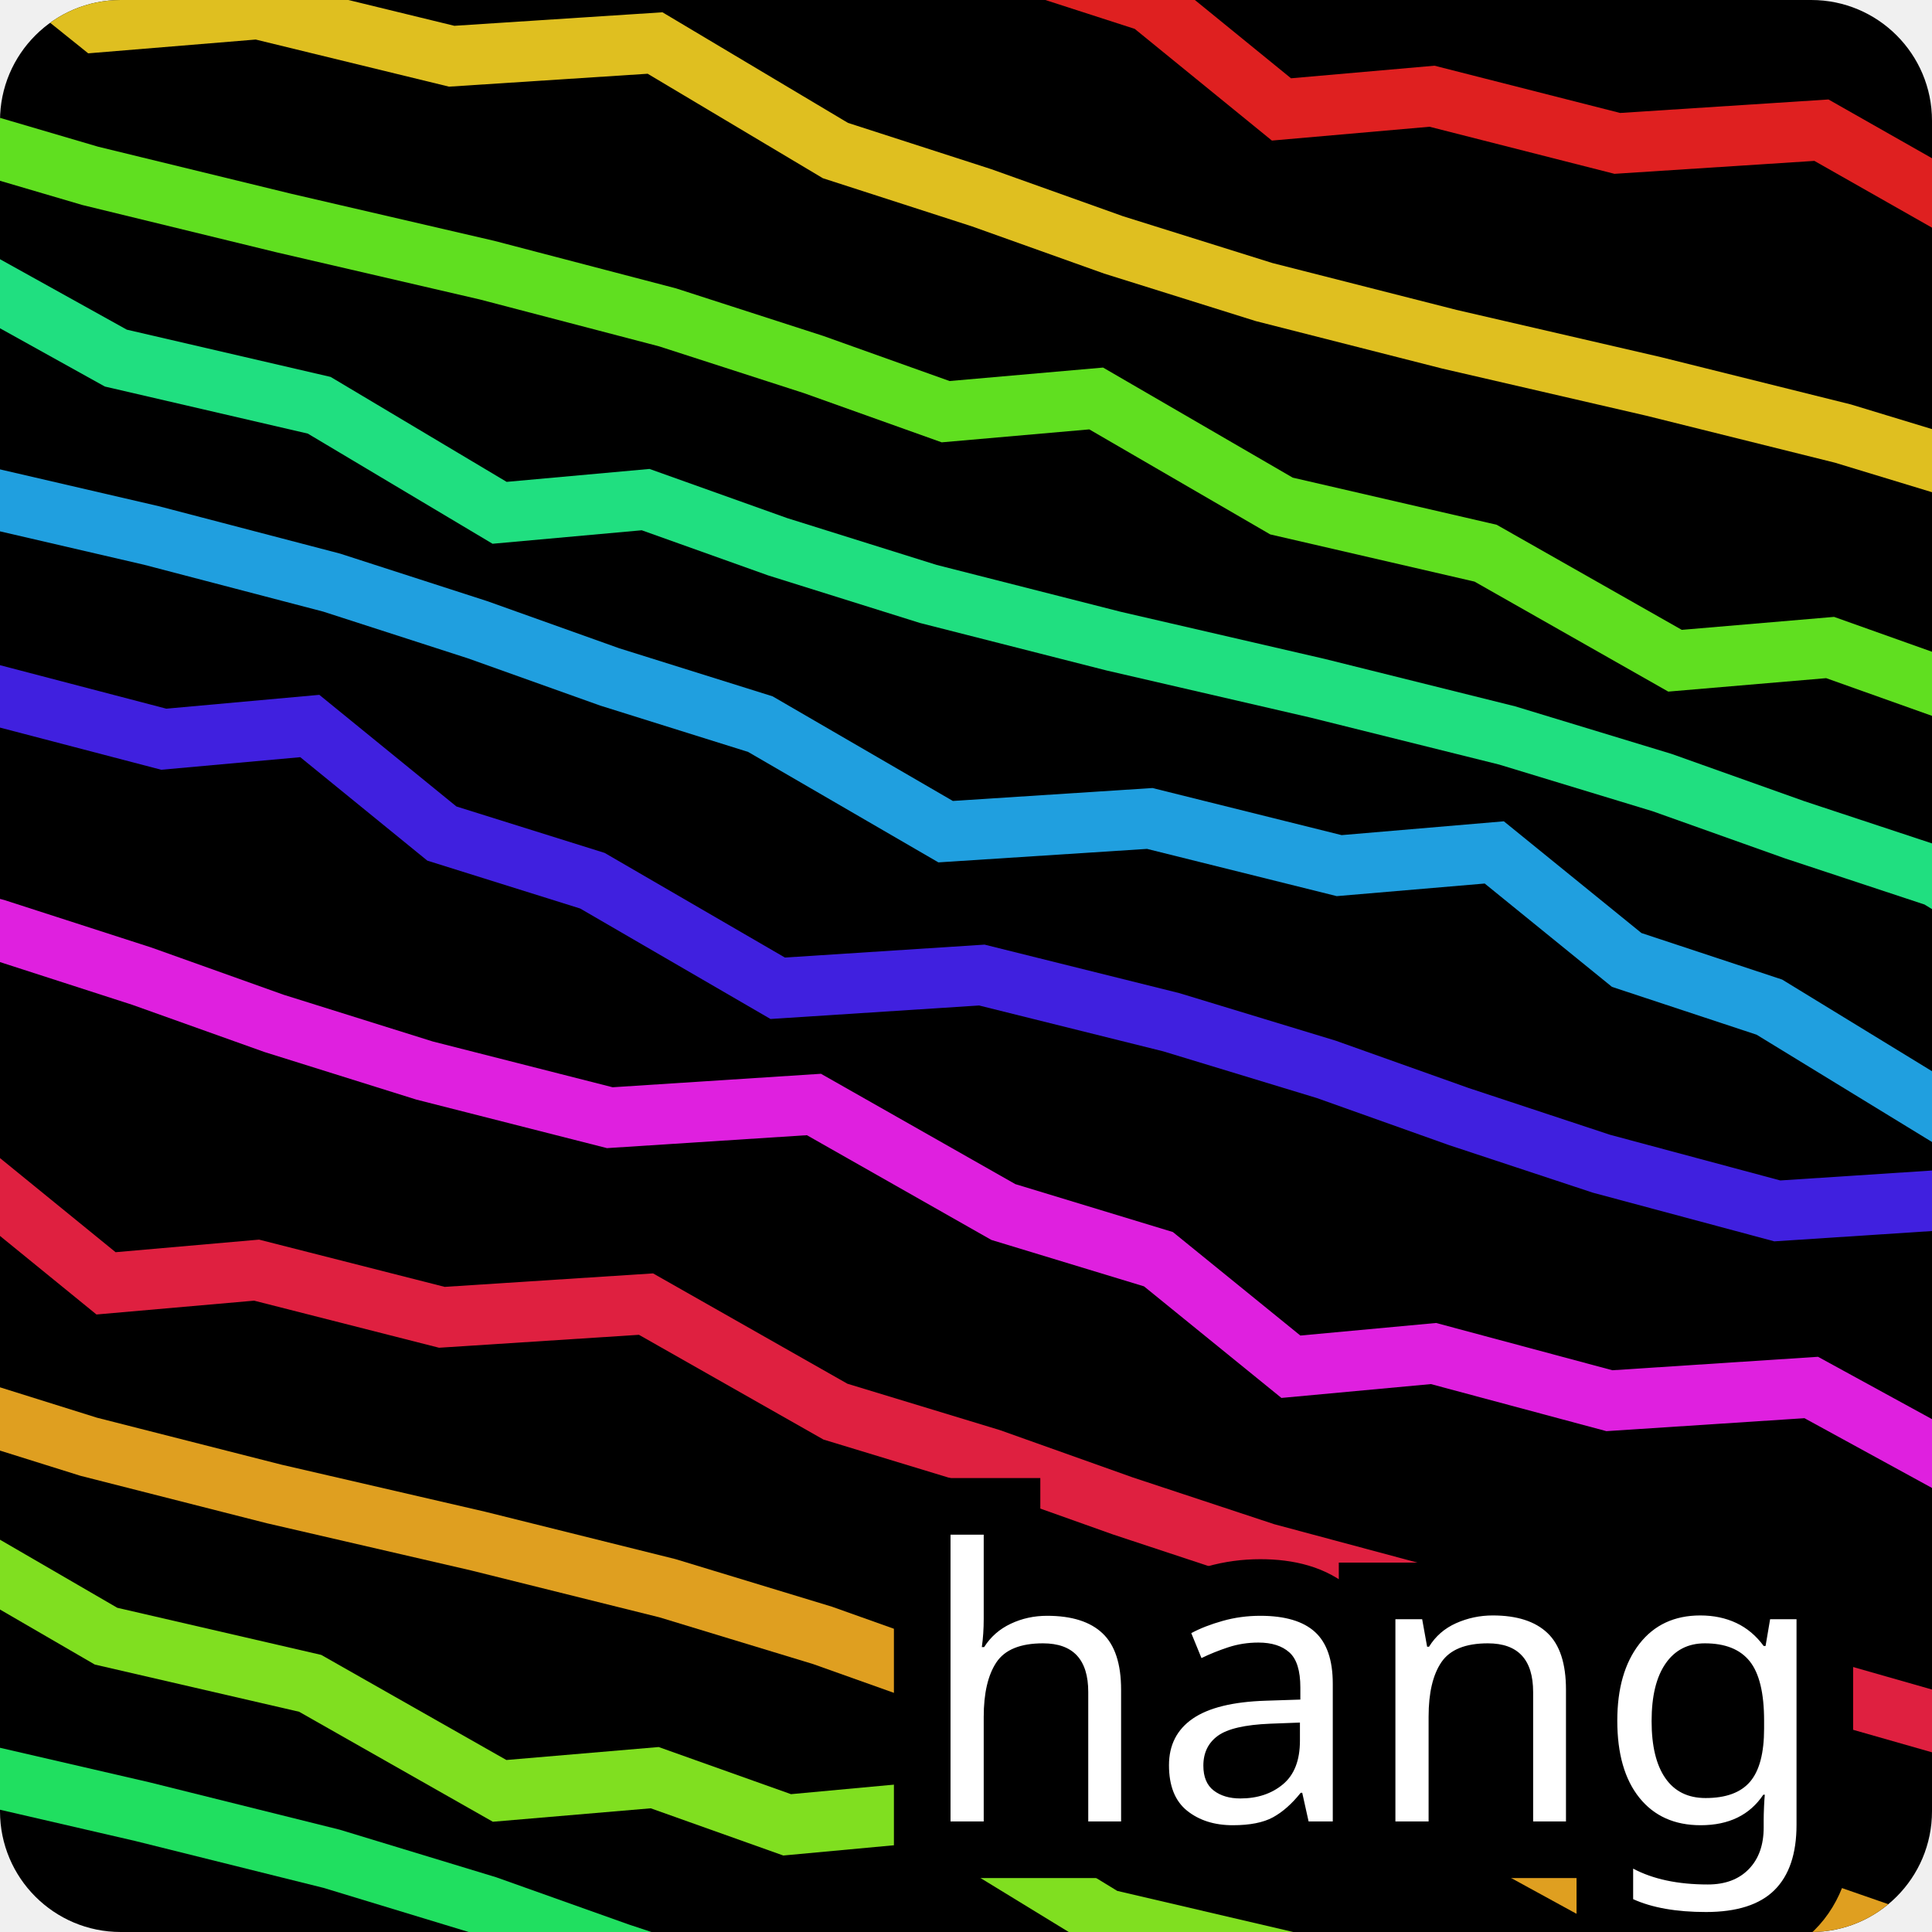
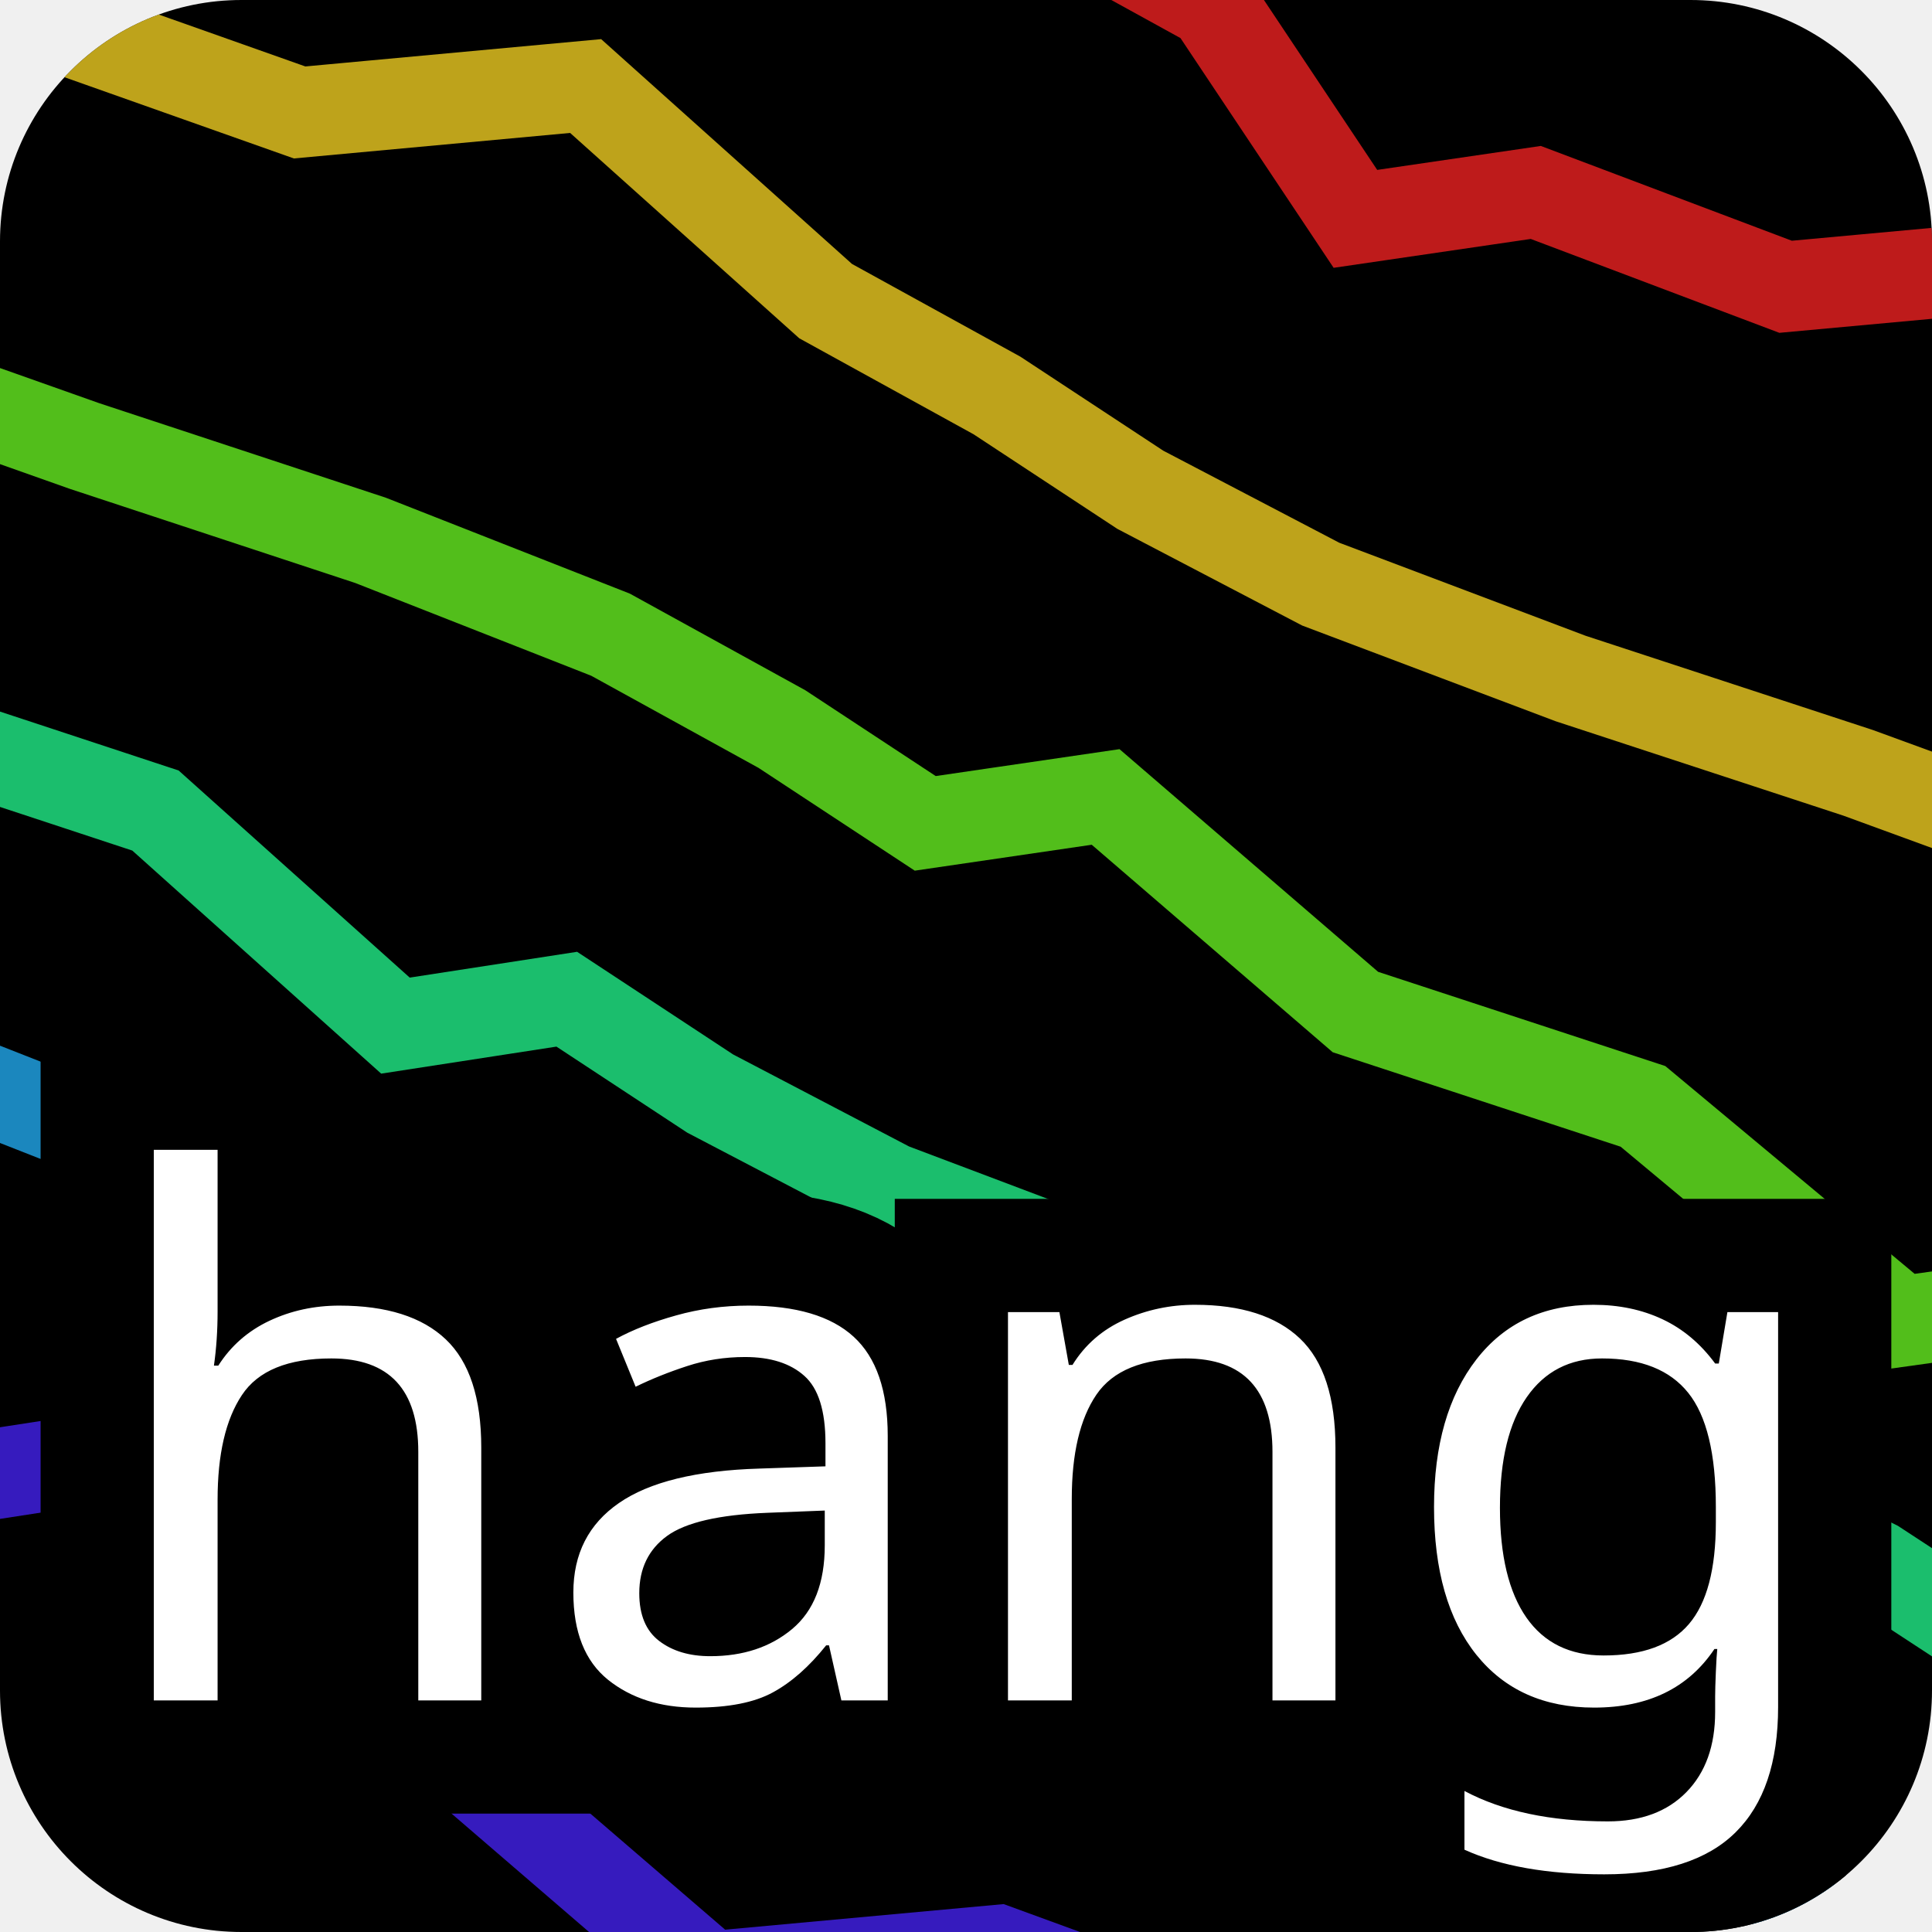
- <svg xmlns="http://www.w3.org/2000/svg" width="512" height="512" viewBox="0 0 512 512">
+ <svg xmlns="http://www.w3.org/2000/svg" width="256" height="256" viewBox="0 0 256 256">
  <defs>
    <clipPath id="rounded-corner">
      <rect x="0" y="0" width="100%" height="100%" rx="32" ry="32" />
    </clipPath>
  </defs>
  <g clip-path="url(#rounded-corner)">
    <rect width="100%" height="100%" fill="black" />
-     <g stroke-linecap="round" stroke-width="16" fill="none">
-       <path stroke="hsl(0, 75%, 50%)" d="M -100.0, -96.0 L -47.1, -99.5 L -1.9, -87.0 L 34.9, -74.5 L 70.4, -62.0 L 112.9, -49.5 L 164.2, -37.0 L 218.1, -40.5 L 265.9, -12.0 L 304.6, 0.5 L 339.6, 29.0 L 379.5, 25.5 L 428.6, 38.0 L 482.7, 34.5 L 532.9, 63.0 L 574.0, 75.5 L 609.1, 88.0" />
-       <path stroke="hsl(50, 75%, 50%)" d="M -91.6, -63.6 L -46.4, -35.1 L -9.6, -22.6 L 25.9, 5.9 L 68.4, 2.4 L 119.7, 14.9 L 173.6, 11.4 L 221.4, 39.9 L 260.1, 52.4 L 295.1, 64.9 L 335.0, 77.4 L 384.1, 89.9 L 438.2, 102.4 L 488.4, 114.9 L 529.5, 127.4 L 564.6, 139.9 L 602.4, 136.4" />
-       <path stroke="hsl(100, 75%, 50%)" d="M -90.9, 9.1 L -54.1, 21.6 L -18.6, 34.1 L 23.9, 46.6 L 75.2, 59.1 L 129.1, 71.6 L 176.9, 84.1 L 215.6, 96.6 L 250.6, 109.1 L 290.5, 105.6 L 339.6, 134.1 L 393.7, 146.6 L 443.9, 175.1 L 485.0, 171.6 L 520.1, 184.1 L 557.9, 196.6 L 604.5, 209.1" />
-       <path stroke="hsl(150, 75%, 50%)" d="M -98.6, 57.4 L -63.1, 69.9 L -20.6, 66.4 L 30.7, 94.9 L 84.6, 107.4 L 132.4, 135.9 L 171.1, 132.4 L 206.1, 144.9 L 246.0, 157.4 L 295.1, 169.9 L 349.2, 182.4 L 399.4, 194.9 L 440.5, 207.4 L 475.6, 219.9 L 513.4, 232.4 L 560.0, 260.9 L 613.5, 257.4" />
-       <path stroke="hsl(200, 75%, 50%)" d="M -107.6, 104.4 L -65.1, 116.9 L -13.8, 129.4 L 40.1, 141.9 L 87.9, 154.4 L 126.6, 166.9 L 161.6, 179.4 L 201.5, 191.9 L 250.6, 220.4 L 304.7, 216.9 L 354.9, 229.4 L 396.0, 225.9 L 431.1, 254.4 L 468.9, 266.9 L 515.5, 295.4 L 569.0, 291.9 L 621.1, 304.4" />
-       <path stroke="hsl(250, 75%, 50%)" d="M -109.6, 158.4 L -58.3, 186.9 L -4.4, 183.4 L 43.4, 195.9 L 82.1, 192.4 L 117.1, 220.9 L 157.0, 233.4 L 206.1, 261.9 L 260.2, 258.4 L 310.4, 270.9 L 351.5, 283.4 L 386.6, 295.9 L 424.4, 308.4 L 471.0, 320.9 L 524.5, 317.4 L 576.6, 345.9 L 620.4, 358.4" />
-       <path stroke="hsl(300, 75%, 50%)" d="M -102.8, 237.2 L -48.9, 233.7 L -1.1, 246.2 L 37.6, 258.7 L 72.6, 271.2 L 112.5, 283.7 L 161.6, 296.2 L 215.7, 292.7 L 265.9, 321.2 L 307.0, 333.7 L 342.1, 362.2 L 379.9, 358.7 L 426.5, 371.2 L 480.0, 367.7 L 532.1, 396.2 L 575.9, 408.7 L 611.9, 421.2" />
-       <path stroke="hsl(350, 75%, 50%)" d="M -93.4, 270.6 L -45.6, 299.1 L -6.9, 311.6 L 28.1, 340.1 L 68.0, 336.6 L 117.1, 349.1 L 171.2, 345.6 L 221.4, 374.1 L 262.5, 386.6 L 297.6, 399.1 L 335.4, 411.6 L 382.0, 424.1 L 435.5, 436.6 L 487.6, 449.1 L 531.4, 461.6 L 567.4, 474.1 L 603.5, 470.6" />
-       <path stroke="hsl(40, 75%, 50%)" d="M -90.1, 345.9 L -51.4, 358.4 L -16.4, 370.9 L 23.5, 383.4 L 72.6, 395.9 L 126.7, 408.4 L 176.9, 420.9 L 218.0, 433.4 L 253.1, 445.9 L 290.9, 442.4 L 337.5, 470.9 L 391.0, 483.4 L 443.1, 511.9 L 486.9, 508.4 L 522.9, 520.9 L 559.0, 517.4 L 602.9, 545.9" />
-       <path stroke="hsl(90, 75%, 50%)" d="M -95.9, 396.1 L -60.9, 408.6 L -21.0, 405.1 L 28.1, 433.6 L 82.2, 446.1 L 132.4, 474.6 L 173.5, 471.1 L 208.6, 483.6 L 246.4, 480.1 L 293.0, 508.6 L 346.5, 521.1 L 398.6, 533.6 L 442.4, 546.1 L 478.4, 558.6 L 514.5, 571.1 L 558.4, 599.6 L 610.7, 596.1" />
-       <path stroke="hsl(140, 75%, 50%)" d="M -105.4, 442.6 L -65.5, 439.1 L -16.4, 467.6 L 37.7, 480.1 L 87.9, 492.6 L 129.0, 505.1 L 164.1, 517.6 L 201.9, 530.1 L 248.5, 558.6 L 302.0, 555.1 L 354.1, 567.6 L 397.9, 564.1 L 433.9, 592.6 L 470.0, 605.1 L 513.9, 633.6 L 566.2, 630.1 L 619.6, 642.6" />
-       <path stroke="hsl(190, 75%, 50%)" d="M -110.0, 494.0 L -60.9, 522.5 L -6.8, 519.0 L 43.4, 531.5 L 84.5, 528.0 L 119.6, 556.5 L 157.4, 569.0 L 204.0, 597.5 L 257.5, 594.0 L 309.6, 606.5 L 353.4, 619.0 L 389.4, 631.5 L 425.5, 644.0 L 469.4, 656.5 L 521.7, 669.0 L 575.1, 681.5 L 621.6, 694.0" />
+     <g stroke-linecap="round" stroke-width="12" fill="none" opacity="0.85">
+       <path stroke="hsl(0, 75%, 50%)" d="M -100.0, -96.0 L -63.1, -99.5 L -33.9, -87.0 L -13.1, -74.5 L 6.4, -62.0 L 32.9, -49.5 L 68.2, -37.0 L 106.1, -40.5 L 137.9, -12.0 L 160.6, 0.5 L 179.6, 29.0 L 203.5, 25.5 L 236.6, 38.0 L 274.7, 34.5 L 308.9, 63.0 L 334.0, 75.5 L 353.1, 88.0" />
+       <path stroke="hsl(50, 75%, 50%)" d="M -91.6, -63.6 L -62.4, -35.1 L -41.6, -22.6 L -22.1, 5.9 L 4.4, 2.4 L 39.7, 14.9 L 77.6, 11.4 L 109.4, 39.9 L 132.1, 52.4 L 151.1, 64.9 L 175.0, 77.4 L 208.1, 89.9 L 246.2, 102.4 L 280.4, 114.9 L 305.5, 127.4 L 324.6, 139.9 L 346.4, 136.4" />
+       <path stroke="hsl(100, 75%, 50%)" d="M -90.9, 9.1 L -70.1, 21.6 L -50.6, 34.1 L -24.1, 46.6 L 11.2, 59.1 L 49.1, 71.6 L 80.9, 84.1 L 103.6, 96.6 L 122.6, 109.1 L 146.5, 105.6 L 179.6, 134.1 L 217.7, 146.6 L 251.9, 175.1 L 277.0, 171.6 L 296.1, 184.1 L 317.9, 196.6 L 348.5, 209.1" />
+       <path stroke="hsl(150, 75%, 50%)" d="M -98.6, 57.4 L -79.1, 69.9 L -52.6, 66.4 L -17.3, 94.9 L 20.6, 107.4 L 52.4, 135.9 L 75.1, 132.4 L 94.1, 144.9 L 118.0, 157.4 L 151.1, 169.9 L 189.2, 182.4 L 223.4, 194.9 L 248.5, 207.4 L 267.6, 219.9 L 289.4, 232.4 L 320.0, 260.9 L 357.5, 257.4" />
+       <path stroke="hsl(200, 75%, 50%)" d="M -107.6, 104.4 L -81.1, 116.9 L -45.8, 129.4 L -7.9, 141.9 L 23.9, 154.4 L 46.6, 166.9 L 65.6, 179.4 L 89.5, 191.9 L 122.6, 220.4 L 160.7, 216.9 L 194.9, 229.4 L 220.0, 225.9 L 239.1, 254.4 L 260.9, 266.9 L 291.5, 295.4 L 329.0, 291.9 L 365.1, 304.4" />
+       <path stroke="hsl(250, 75%, 50%)" d="M -109.6, 158.4 L -74.3, 186.9 L -36.4, 183.4 L -4.6, 195.9 L 18.1, 192.4 L 37.1, 220.9 L 61.0, 233.4 L 94.1, 261.9 L 132.2, 258.4 L 166.4, 270.9 L 191.5, 283.4 L 210.6, 295.9 L 232.4, 308.4 L 263.0, 320.9 L 300.5, 317.4 L 336.6, 345.9 L 364.4, 358.4" />
+       <path stroke="hsl(300, 75%, 50%)" d="M -102.8, 237.2 L -64.9, 233.7 L -33.1, 246.2 L -10.4, 258.7 L 8.6, 271.2 L 32.5, 283.7 L 65.6, 296.2 L 103.7, 292.7 L 137.9, 321.2 L 163.0, 333.7 L 182.1, 362.2 L 203.9, 358.7 L 234.5, 371.2 L 272.0, 367.7 L 308.1, 396.2 L 335.9, 408.7 L 355.9, 421.2" />
    </g>
-     <text x="364" y="448" text-anchor="middle" dominant-baseline="middle" font-size="100" font-family="Monserrat, sans-serif" fill="white" stroke="black" stroke-width="30" paint-order="stroke">hang</text>
+     <text x="128" y="192" text-anchor="middle" dominant-baseline="middle" font-size="96" font-family="Monserrat, sans-serif" fill="white" stroke="black" stroke-width="30" paint-order="stroke">hang</text>
  </g>
</svg>
